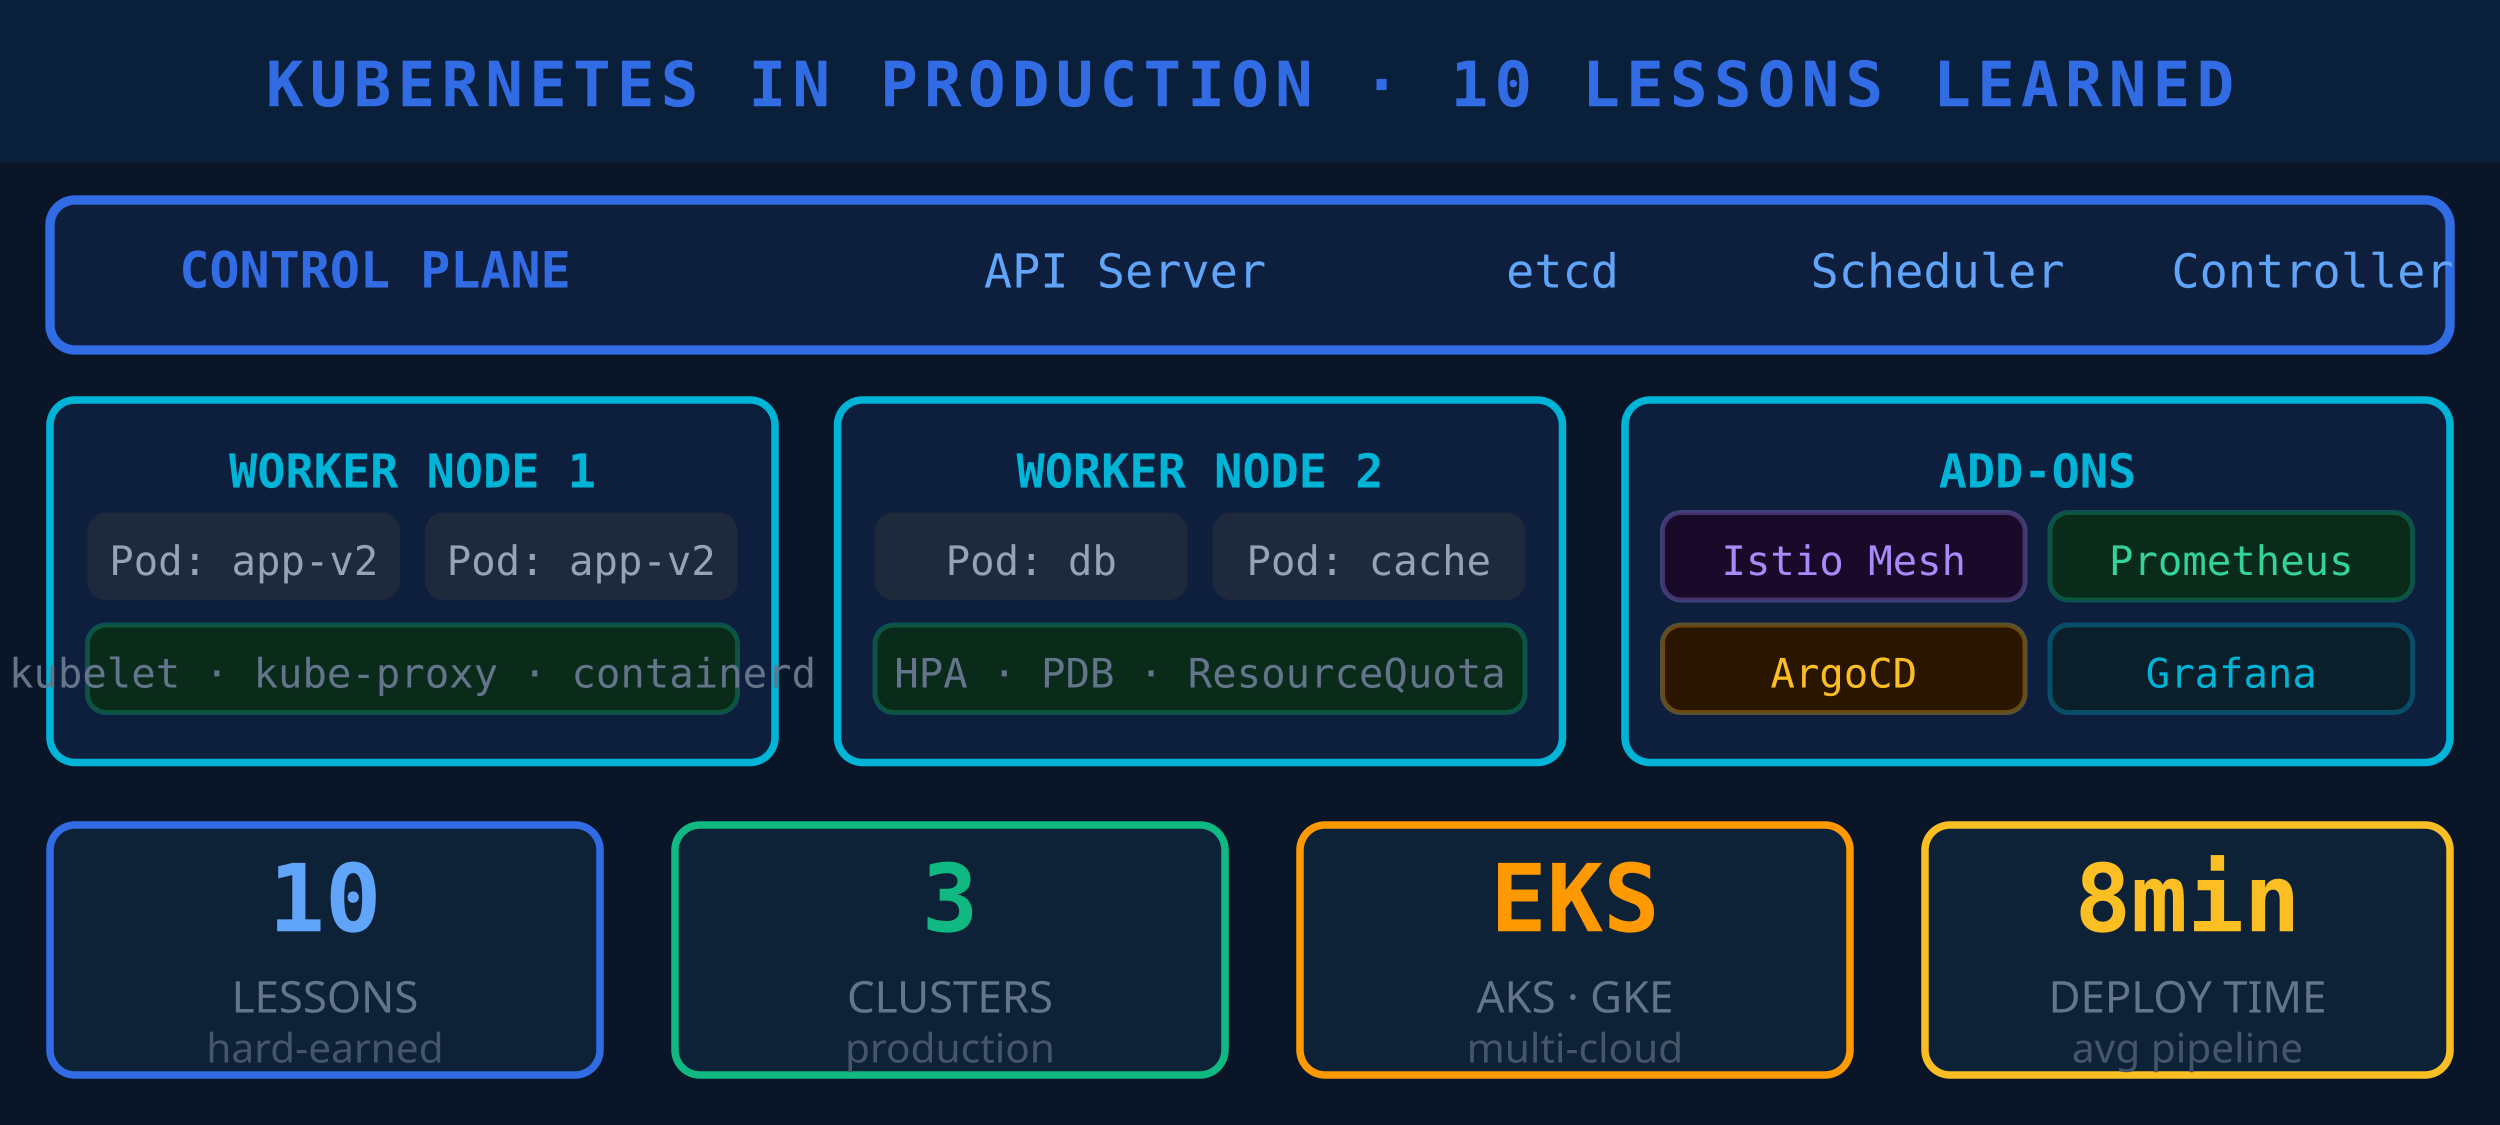
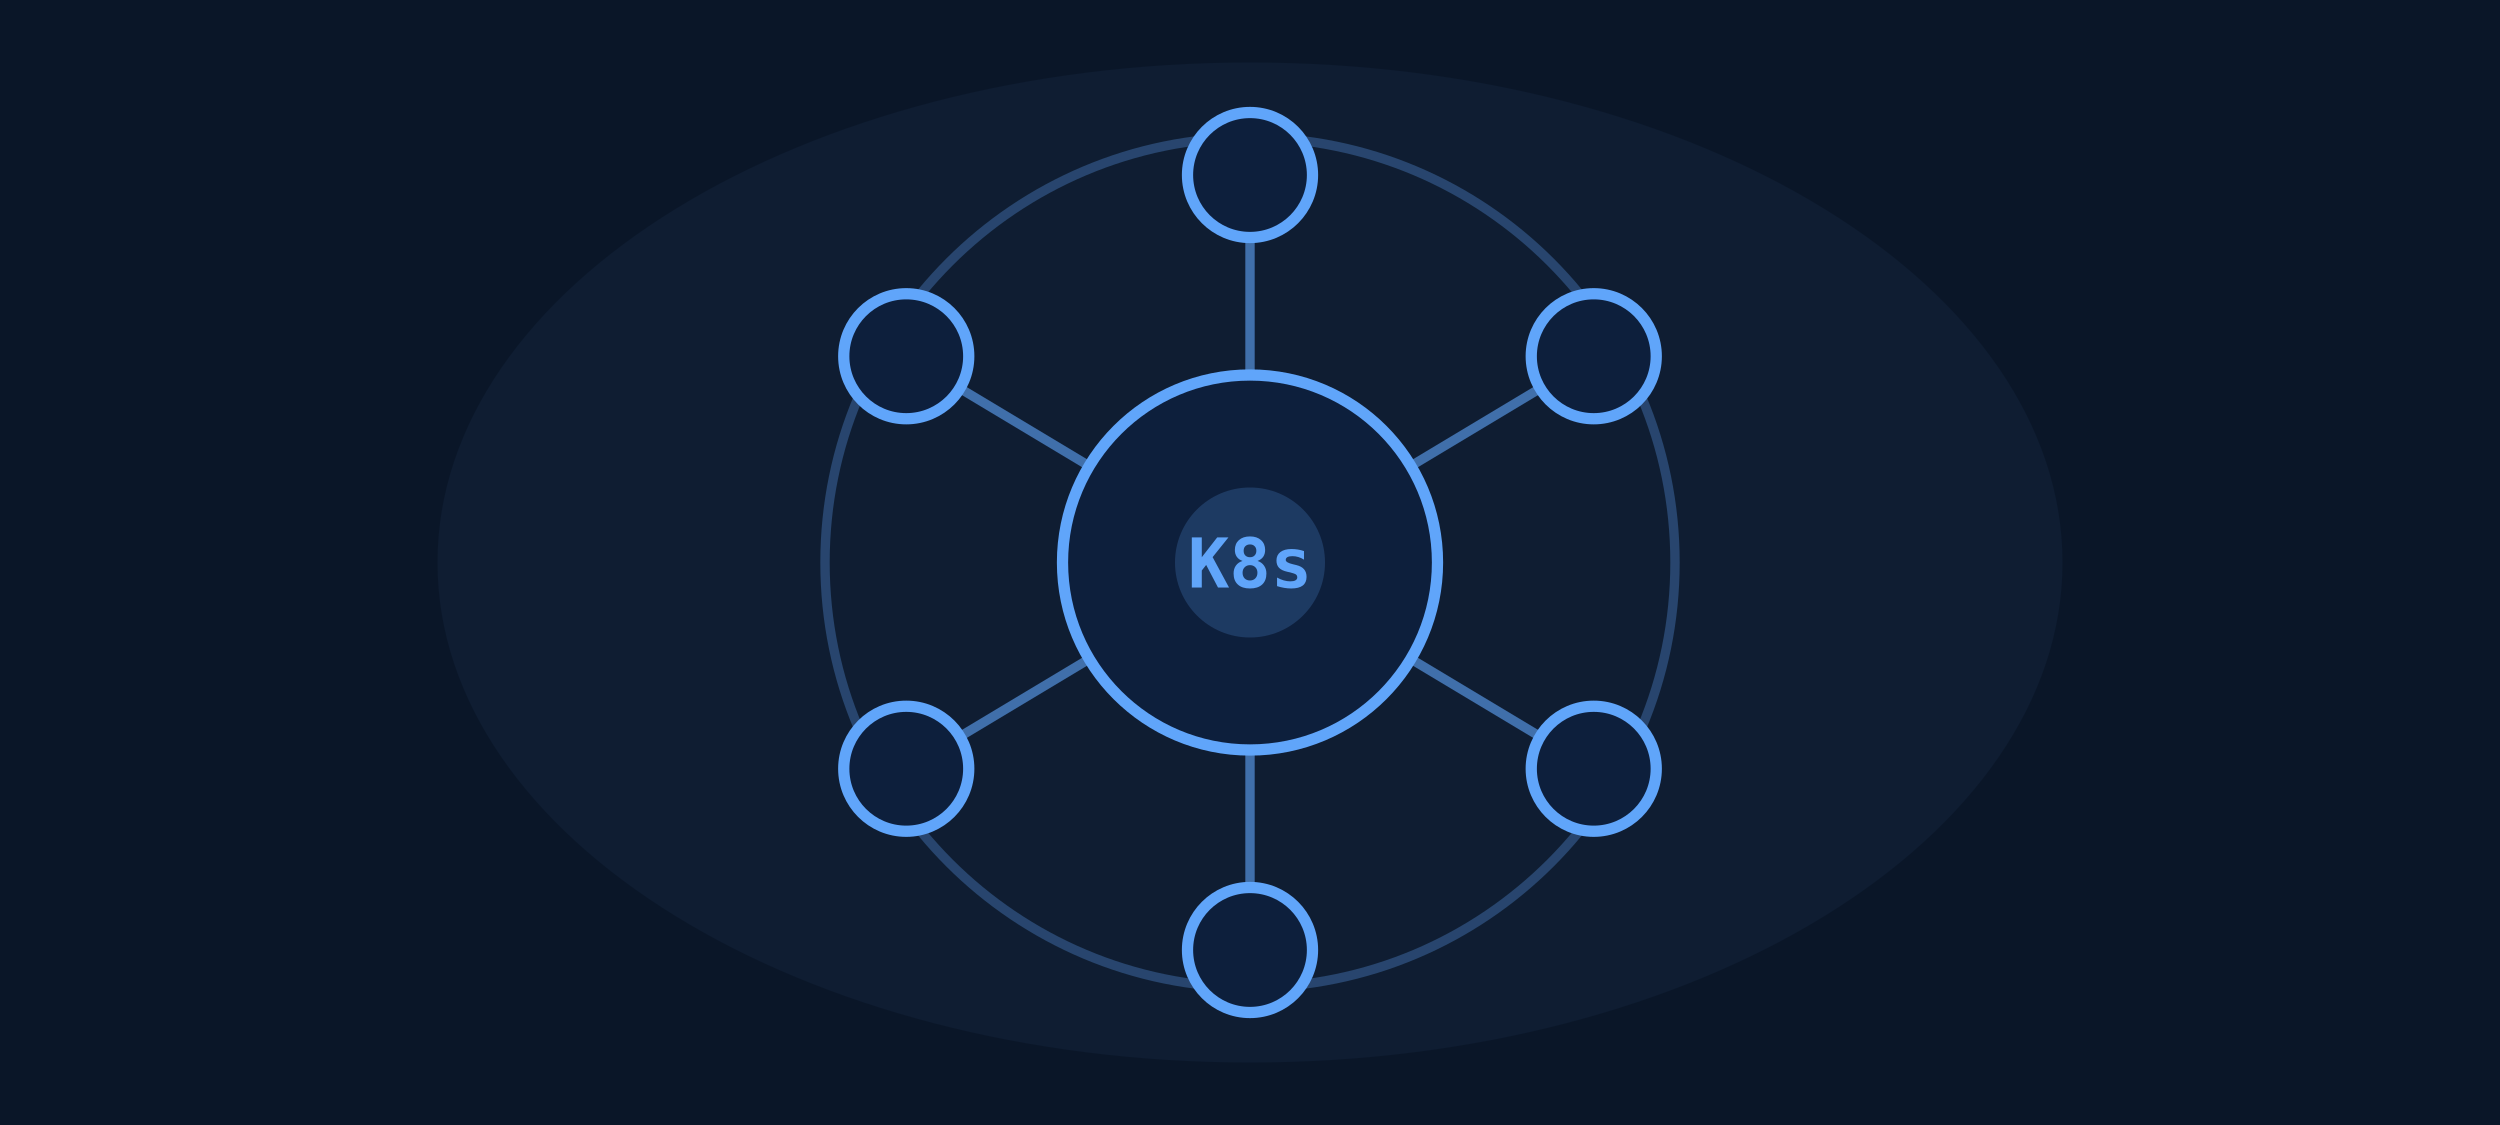
<svg xmlns="http://www.w3.org/2000/svg" viewBox="0 0 400 180">
  <rect width="400" height="180" fill="#0a1628" />
-   <rect width="400" height="26" fill="#0a1f3a" />
-   <text x="200" y="17" text-anchor="middle" fill="#326ce5" font-size="10" font-family="monospace" font-weight="bold" letter-spacing="1">KUBERNETES IN PRODUCTION · 10 LESSONS LEARNED</text>
-   <rect x="8" y="32" width="384" height="24" rx="4" fill="#0d1f3c" stroke="#326ce5" stroke-width="1.5" />
-   <text x="60" y="46" text-anchor="middle" fill="#326ce5" font-size="8" font-family="monospace" font-weight="bold">CONTROL PLANE</text>
-   <text x="180" y="46" text-anchor="middle" fill="#60a5fa" font-size="7.5" font-family="monospace">API Server</text>
-   <text x="250" y="46" text-anchor="middle" fill="#60a5fa" font-size="7.5" font-family="monospace">etcd</text>
-   <text x="310" y="46" text-anchor="middle" fill="#60a5fa" font-size="7.5" font-family="monospace">Scheduler</text>
-   <text x="370" y="46" text-anchor="middle" fill="#60a5fa" font-size="7.5" font-family="monospace">Controller</text>
-   <rect x="8" y="64" width="116" height="58" rx="4" fill="#0d1f3c" stroke="#00b4d8" stroke-width="1.2" />
-   <text x="66" y="78" text-anchor="middle" fill="#00b4d8" font-size="7.5" font-family="monospace" font-weight="bold">WORKER NODE 1</text>
-   <rect x="14" y="82" width="50" height="14" rx="3" fill="#1e293b" />
-   <text x="39" y="92" text-anchor="middle" fill="#94a3b8" font-size="6.5" font-family="monospace">Pod: app-v2</text>
-   <rect x="68" y="82" width="50" height="14" rx="3" fill="#1e293b" />
-   <text x="93" y="92" text-anchor="middle" fill="#94a3b8" font-size="6.5" font-family="monospace">Pod: app-v2</text>
-   <rect x="14" y="100" width="104" height="14" rx="3" fill="#0a2a1a" stroke="#10b98150" stroke-width="0.8" />
-   <text x="66" y="110" text-anchor="middle" fill="#64748b" font-size="6.5" font-family="monospace">kubelet · kube-proxy · containerd</text>
-   <rect x="134" y="64" width="116" height="58" rx="4" fill="#0d1f3c" stroke="#00b4d8" stroke-width="1.2" />
-   <text x="192" y="78" text-anchor="middle" fill="#00b4d8" font-size="7.5" font-family="monospace" font-weight="bold">WORKER NODE 2</text>
-   <rect x="140" y="82" width="50" height="14" rx="3" fill="#1e293b" />
-   <text x="165" y="92" text-anchor="middle" fill="#94a3b8" font-size="6.5" font-family="monospace">Pod: db</text>
-   <rect x="194" y="82" width="50" height="14" rx="3" fill="#1e293b" />
-   <text x="219" y="92" text-anchor="middle" fill="#94a3b8" font-size="6.5" font-family="monospace">Pod: cache</text>
-   <rect x="140" y="100" width="104" height="14" rx="3" fill="#0a2a1a" stroke="#10b98150" stroke-width="0.8" />
-   <text x="192" y="110" text-anchor="middle" fill="#64748b" font-size="6.5" font-family="monospace">HPA · PDB · ResourceQuota</text>
-   <rect x="260" y="64" width="132" height="58" rx="4" fill="#0d1f3c" stroke="#00b4d8" stroke-width="1.2" />
-   <text x="326" y="78" text-anchor="middle" fill="#00b4d8" font-size="7.5" font-family="monospace" font-weight="bold">ADD-ONS</text>
-   <rect x="266" y="82" width="58" height="14" rx="3" fill="#1a0a2a" stroke="#a78bfa50" stroke-width="0.8" />
-   <text x="295" y="92" text-anchor="middle" fill="#a78bfa" font-size="6.5" font-family="monospace">Istio Mesh</text>
-   <rect x="328" y="82" width="58" height="14" rx="3" fill="#0a2a1a" stroke="#10b98150" stroke-width="0.8" />
-   <text x="357" y="92" text-anchor="middle" fill="#34d399" font-size="6.5" font-family="monospace">Prometheus</text>
-   <rect x="266" y="100" width="58" height="14" rx="3" fill="#2a1500" stroke="#fbbf2450" stroke-width="0.8" />
-   <text x="295" y="110" text-anchor="middle" fill="#fbbf24" font-size="6.5" font-family="monospace">ArgoCD</text>
-   <rect x="328" y="100" width="58" height="14" rx="3" fill="#0a1f2a" stroke="#00b4d850" stroke-width="0.8" />
-   <text x="357" y="110" text-anchor="middle" fill="#00b4d8" font-size="6.5" font-family="monospace">Grafana</text>
-   <rect x="8" y="132" width="88" height="40" rx="4" fill="#0d2137" stroke="#326ce5" stroke-width="1.2" />
-   <text x="52" y="149" text-anchor="middle" fill="#60a5fa" font-size="15" font-family="monospace" font-weight="bold">10</text>
-   <text x="52" y="162" text-anchor="middle" fill="#64748b" font-size="7" font-family="sans-serif">LESSONS</text>
-   <text x="52" y="170" text-anchor="middle" fill="#475569" font-size="6.5" font-family="sans-serif">hard-earned</text>
-   <rect x="108" y="132" width="88" height="40" rx="4" fill="#0d2137" stroke="#10b981" stroke-width="1.2" />
-   <text x="152" y="149" text-anchor="middle" fill="#10b981" font-size="15" font-family="monospace" font-weight="bold">3</text>
-   <text x="152" y="162" text-anchor="middle" fill="#64748b" font-size="7" font-family="sans-serif">CLUSTERS</text>
-   <text x="152" y="170" text-anchor="middle" fill="#475569" font-size="6.5" font-family="sans-serif">production</text>
-   <rect x="208" y="132" width="88" height="40" rx="4" fill="#0d2137" stroke="#ff9900" stroke-width="1.2" />
-   <text x="252" y="149" text-anchor="middle" fill="#ff9900" font-size="15" font-family="monospace" font-weight="bold">EKS</text>
-   <text x="252" y="162" text-anchor="middle" fill="#64748b" font-size="7" font-family="sans-serif">AKS · GKE</text>
-   <text x="252" y="170" text-anchor="middle" fill="#475569" font-size="6.5" font-family="sans-serif">multi-cloud</text>
-   <rect x="308" y="132" width="84" height="40" rx="4" fill="#0d2137" stroke="#fbbf24" stroke-width="1.2" />
-   <text x="350" y="149" text-anchor="middle" fill="#fbbf24" font-size="15" font-family="monospace" font-weight="bold">8min</text>
-   <text x="350" y="162" text-anchor="middle" fill="#64748b" font-size="7" font-family="sans-serif">DEPLOY TIME</text>
-   <text x="350" y="170" text-anchor="middle" fill="#475569" font-size="6.5" font-family="sans-serif">avg pipeline</text>
+   <ellipse cx="200" cy="90" rx="130" ry="80" fill="#60a5fa" opacity="0.05" />
+   <circle cx="200" cy="90" r="68" fill="none" stroke="#60a5fa" stroke-width="1.5" opacity="0.3" />
+   <line x1="200" y1="90" x2="200" y2="28" stroke="#60a5fa" stroke-width="1.5" opacity="0.6" />
+   <line x1="200" y1="90" x2="255" y2="57" stroke="#60a5fa" stroke-width="1.5" opacity="0.6" />
+   <line x1="200" y1="90" x2="255" y2="123" stroke="#60a5fa" stroke-width="1.5" opacity="0.6" />
+   <line x1="200" y1="90" x2="200" y2="152" stroke="#60a5fa" stroke-width="1.5" opacity="0.6" />
+   <line x1="200" y1="90" x2="145" y2="123" stroke="#60a5fa" stroke-width="1.5" opacity="0.6" />
+   <line x1="200" y1="90" x2="145" y2="57" stroke="#60a5fa" stroke-width="1.5" opacity="0.6" />
+   <circle cx="200" cy="28" r="10" fill="#0d1f3c" stroke="#60a5fa" stroke-width="1.8" />
+   <circle cx="255" cy="57" r="10" fill="#0d1f3c" stroke="#60a5fa" stroke-width="1.8" />
+   <circle cx="255" cy="123" r="10" fill="#0d1f3c" stroke="#60a5fa" stroke-width="1.8" />
+   <circle cx="200" cy="152" r="10" fill="#0d1f3c" stroke="#60a5fa" stroke-width="1.8" />
+   <circle cx="145" cy="123" r="10" fill="#0d1f3c" stroke="#60a5fa" stroke-width="1.8" />
+   <circle cx="145" cy="57" r="10" fill="#0d1f3c" stroke="#60a5fa" stroke-width="1.8" />
+   <circle cx="200" cy="90" r="30" fill="#0d1f3c" stroke="#60a5fa" stroke-width="1.8" />
+   <circle cx="200" cy="90" r="12" fill="#60a5fa" opacity="0.2" />
+   <text x="200" y="94" text-anchor="middle" fill="#60a5fa" font-size="11" font-family="monospace" font-weight="bold">K8s</text>
</svg>
